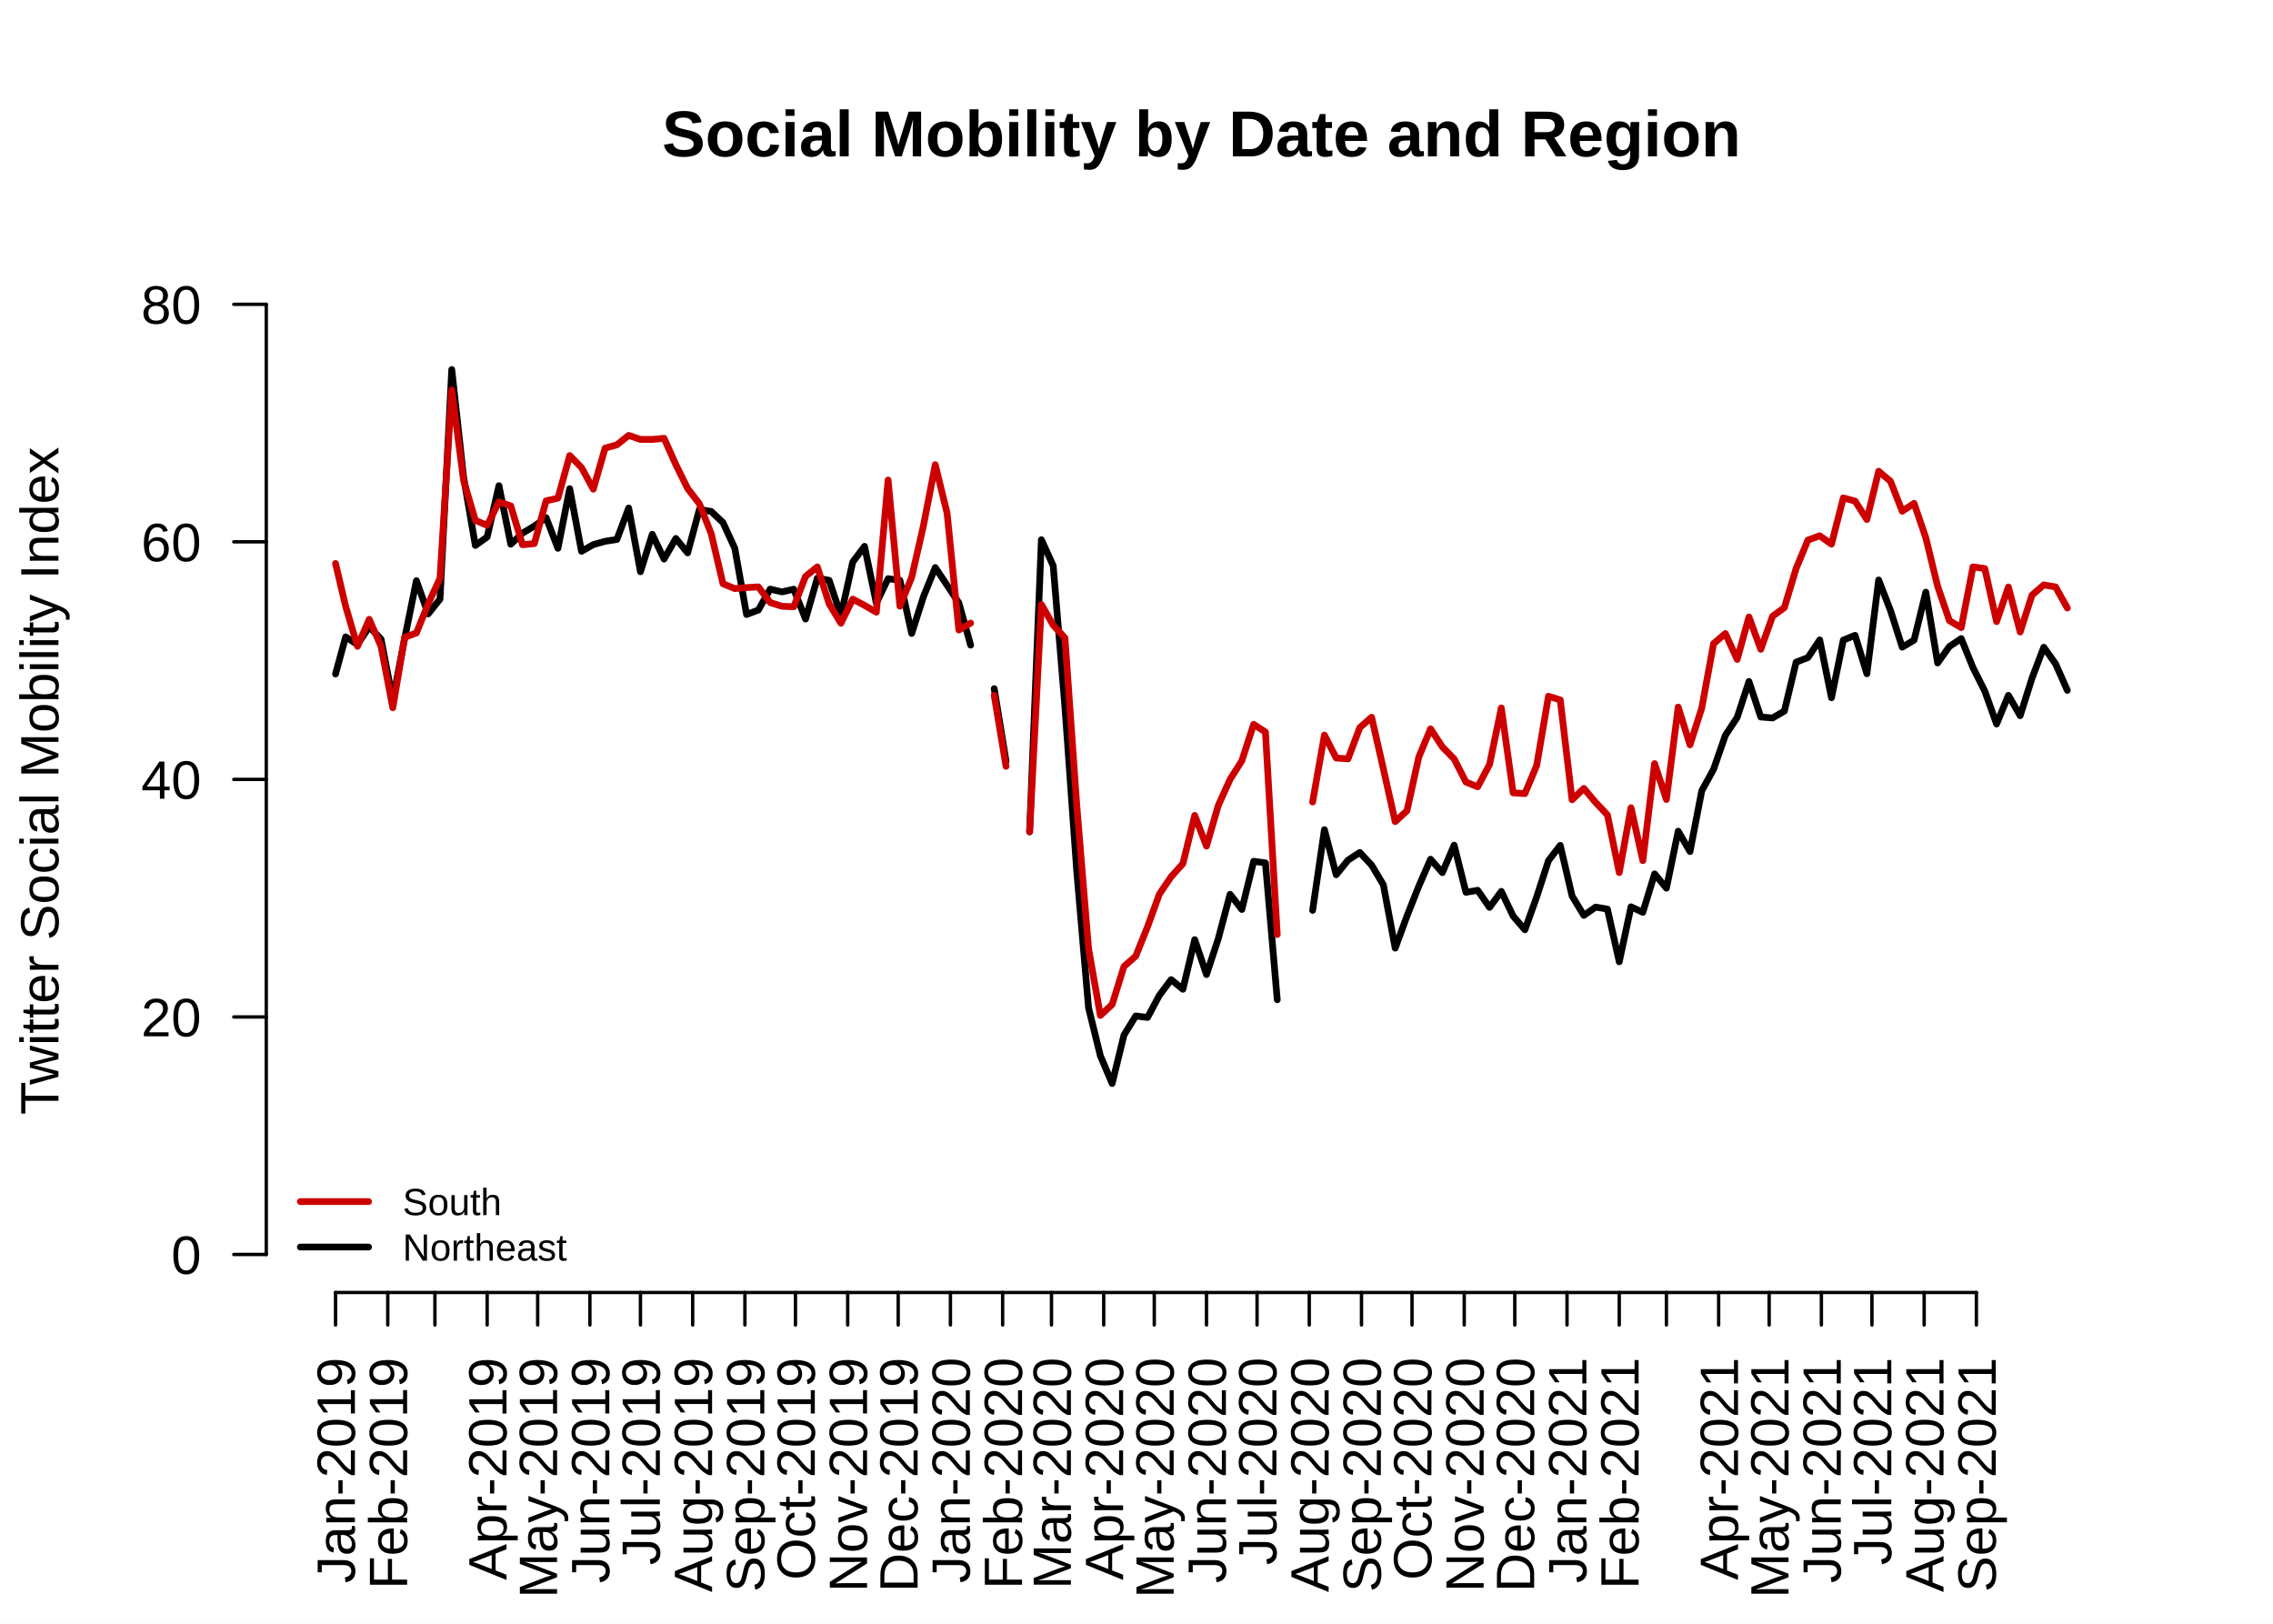
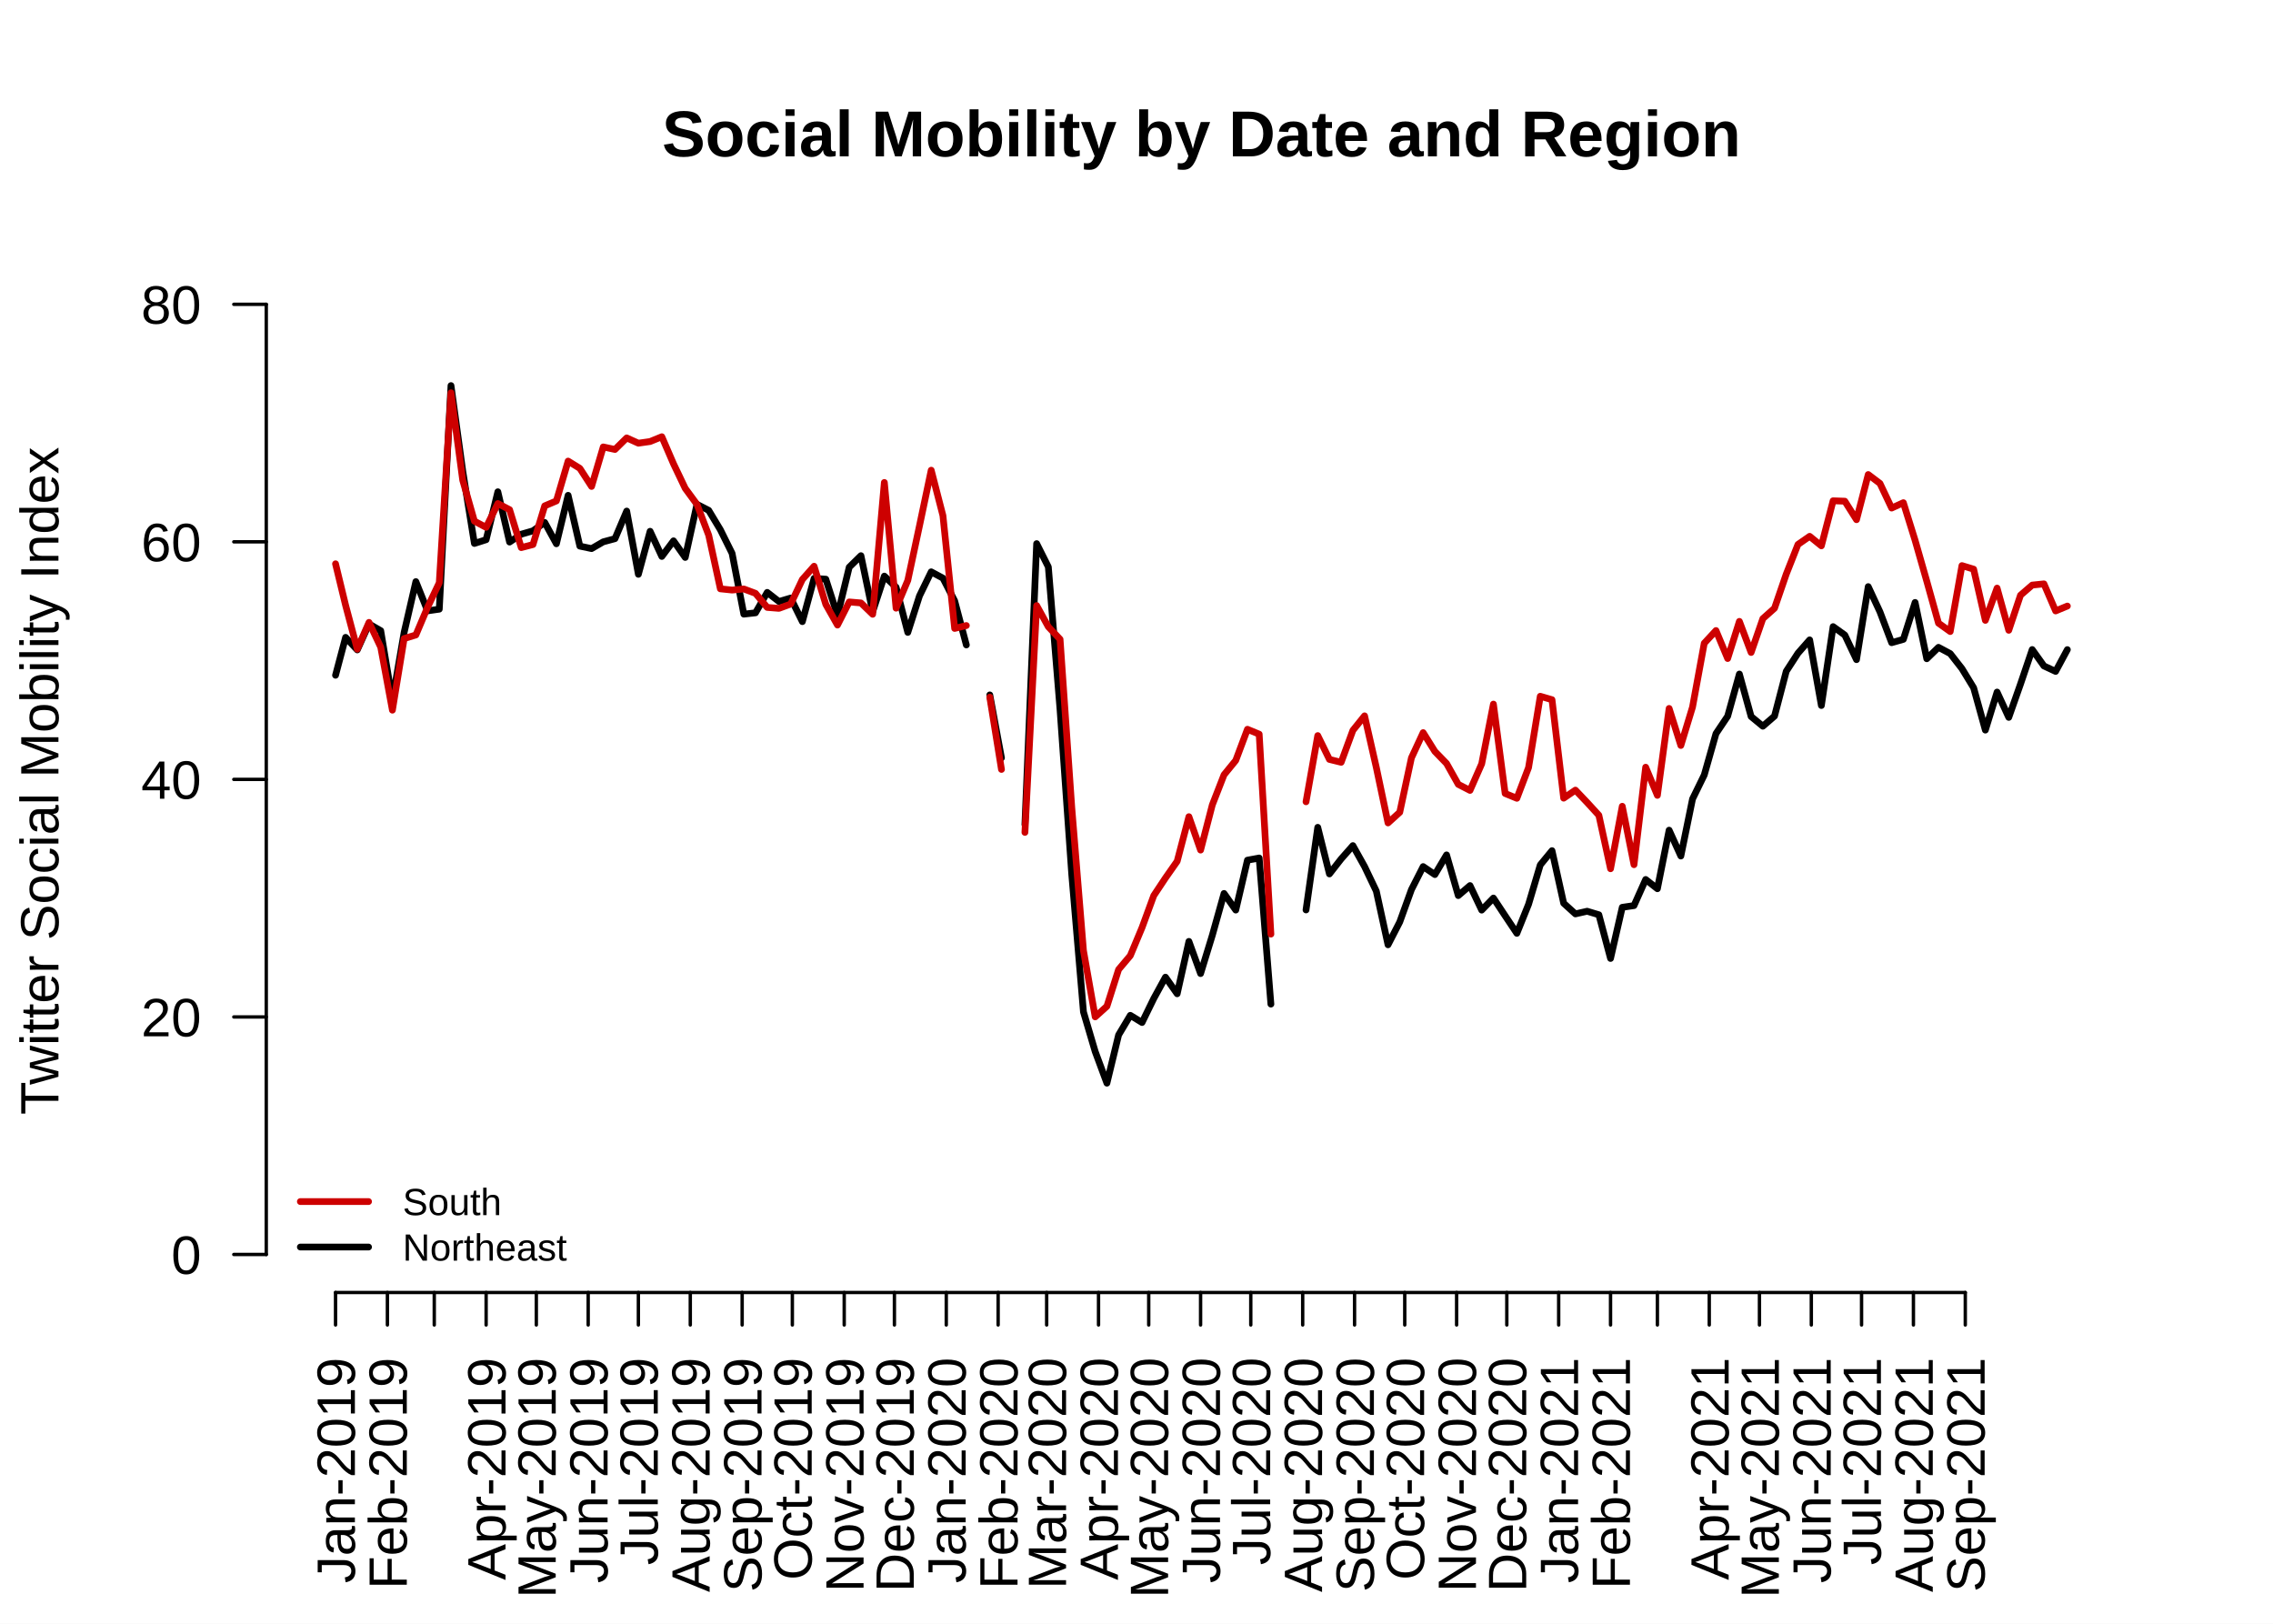
<svg xmlns="http://www.w3.org/2000/svg" viewBox="0 0 504.00 360.00">
  <defs>
    <style type="text/css">
    line, polyline, polygon, path, rect, circle {
      fill: none;
      stroke: #000000;
      stroke-linecap: round;
      stroke-linejoin: round;
      stroke-miterlimit: 10.00;
    }
  </style>
  </defs>
  <rect width="100%" height="100%" style="stroke: none; fill: #FFFFFF;" />
  <defs>
    <clipPath id="cpNTkuMDR8NDczLjc2fDI4Ni41Nnw1OS4wNA==">
      <rect x="59.04" y="59.04" width="414.72" height="227.52" />
    </clipPath>
  </defs>
-   <polyline points="74.40,149.43 76.64,141.20 79.26,142.91 81.87,138.95 84.49,141.70 87.10,155.21 89.72,141.58 92.33,128.74 94.94,136.10 97.56,132.83 100.17,81.93 102.79,105.74 105.40,120.93 108.02,119.06 110.63,107.68 113.25,120.66 115.86,118.21 118.48,116.64 121.09,114.76 123.71,121.57 126.32,108.35 128.94,122.23 131.55,120.75 134.17,120.01 136.78,119.61 139.40,112.63 142.01,126.76 144.63,118.46 147.24,123.95 149.86,119.38 152.47,122.58 155.08,112.95 157.70,113.39 160.31,115.86 162.93,121.56 165.54,136.24 168.16,135.25 170.77,130.61 173.39,131.23 176.00,130.63 178.62,137.25 181.23,128.18 183.85,128.66 186.46,136.48 189.08,124.61 191.69,121.13 194.31,133.72 196.92,128.29 199.54,128.66 202.15,140.44 204.77,132.26 207.38,125.83 210.00,129.75 212.61,133.67 215.22,143.03 " style="stroke-width: 1.50;" clip-path="url(#cpNTkuMDR8NDczLjc2fDI4Ni41Nnw1OS4wNA==)" />
-   <polyline points="220.45,152.68 223.07,168.75 " style="stroke-width: 1.50;" clip-path="url(#cpNTkuMDR8NDczLjc2fDI4Ni41Nnw1OS4wNA==)" />
-   <polyline points="228.30,184.43 230.91,119.66 233.53,125.43 236.14,156.84 238.76,193.25 241.37,223.45 243.99,234.09 246.60,240.23 249.22,229.48 251.83,225.25 254.45,225.58 257.06,220.69 259.68,217.19 262.29,219.33 264.91,208.33 267.52,216.07 270.14,208.09 272.75,198.28 275.36,201.64 277.98,190.96 280.59,191.31 283.21,221.65 " style="stroke-width: 1.50;" clip-path="url(#cpNTkuMDR8NDczLjc2fDI4Ni41Nnw1OS4wNA==)" />
-   <polyline points="291.05,201.84 293.67,183.95 296.28,193.94 298.90,190.70 301.51,189.00 304.13,191.80 306.74,196.18 309.36,210.21 311.97,203.10 314.59,196.49 317.20,190.50 319.82,193.47 322.43,187.38 325.05,197.83 327.66,197.39 330.28,201.18 332.89,197.63 335.51,203.10 338.12,206.14 340.73,198.87 343.35,190.80 345.96,187.43 348.58,198.65 351.19,202.95 353.81,201.11 356.42,201.56 359.04,213.24 361.65,201.05 364.27,202.27 366.88,193.75 369.50,196.92 372.11,184.28 374.73,188.80 377.34,175.32 379.96,170.55 382.57,163.04 385.19,159.06 387.80,151.09 390.42,158.96 393.03,159.18 395.65,157.66 398.26,146.81 400.87,145.80 403.49,141.88 406.10,154.70 408.72,141.92 411.33,140.86 413.95,149.38 416.56,128.59 419.18,135.34 421.79,143.49 424.41,141.92 427.02,131.29 429.64,146.98 432.25,143.33 434.87,141.58 437.48,148.04 440.10,153.24 442.71,160.52 445.33,154.17 447.94,158.67 450.56,150.37 453.17,143.50 455.79,147.17 458.40,153.06 " style="stroke-width: 1.50;" clip-path="url(#cpNTkuMDR8NDczLjc2fDI4Ni41Nnw1OS4wNA==)" />
+   <polyline points="74.40,149.71 76.63,141.31 79.22,144.09 81.82,138.33 84.42,139.83 87.01,155.29 89.61,140.21 92.21,128.95 94.81,135.43 97.40,135.06 100.00,85.49 102.60,104.43 105.19,120.49 107.79,119.66 110.39,109.03 112.99,120.18 115.58,118.44 118.18,117.69 120.78,115.83 123.37,120.56 125.97,109.82 128.57,121.08 131.17,121.63 133.76,120.13 136.36,119.43 138.96,113.31 141.55,127.33 144.15,117.79 146.75,123.37 149.34,119.91 151.94,123.59 154.54,111.81 157.14,113.15 159.73,117.45 162.33,122.69 164.93,136.16 167.52,135.87 170.12,131.34 172.72,133.36 175.32,132.59 177.91,137.82 180.51,128.23 183.11,128.41 185.70,136.45 188.30,125.75 190.90,123.20 193.50,135.61 196.09,127.73 198.69,130.20 201.29,140.21 203.88,132.12 206.48,126.78 209.08,128.18 211.68,133.22 214.27,142.99 " style="stroke-width: 1.50;" clip-path="url(#cpNTkuMDR8NDczLjc2fDI4Ni41Nnw1OS4wNA==)" />
+   <polyline points="219.47,154.07 222.06,168.03 " style="stroke-width: 1.50;" clip-path="url(#cpNTkuMDR8NDczLjc2fDI4Ni41Nnw1OS4wNA==)" />
+   <polyline points="227.26,182.79 229.86,120.53 232.45,125.69 235.05,157.33 237.65,193.94 240.24,224.35 242.84,233.14 245.44,240.15 248.03,229.46 250.63,225.11 253.23,226.70 255.83,221.38 258.42,216.65 261.02,220.33 263.62,208.72 266.21,215.85 268.81,207.37 271.41,198.09 274.01,201.77 276.60,190.71 279.20,190.23 281.80,222.62 " style="stroke-width: 1.50;" clip-path="url(#cpNTkuMDR8NDczLjc2fDI4Ni41Nnw1OS4wNA==)" />
+   <polyline points="289.59,201.74 292.19,183.43 294.78,193.76 297.38,190.43 299.98,187.48 302.57,192.12 305.17,197.56 307.77,209.47 310.37,204.41 312.96,197.24 315.56,192.13 318.16,193.90 320.75,189.54 323.35,198.56 325.95,196.34 328.54,201.78 331.14,199.11 333.74,203.04 336.34,206.93 338.93,200.50 341.53,191.76 344.13,188.60 346.72,200.26 349.32,202.62 351.92,202.03 354.52,202.81 357.11,212.50 359.71,201.16 362.31,200.78 364.90,194.99 367.50,197.04 370.10,184.06 372.70,189.79 375.29,177.14 377.89,171.82 380.49,162.65 383.08,158.79 385.68,149.44 388.28,158.86 390.88,161.01 393.47,158.77 396.07,148.83 398.67,144.82 401.26,141.87 403.86,156.42 406.46,138.93 409.06,140.80 411.65,146.25 414.25,130.06 416.85,135.66 419.44,142.49 422.04,141.75 424.64,133.57 427.23,146.05 429.83,143.52 432.43,144.91 435.03,148.24 437.62,152.49 440.22,161.87 442.82,153.44 445.41,159.05 448.01,151.67 450.61,144.01 453.21,147.65 455.80,148.86 458.40,144.03 " style="stroke-width: 1.50;" clip-path="url(#cpNTkuMDR8NDczLjc2fDI4Ni41Nnw1OS4wNA==)" />
  <defs>
    <clipPath id="cpMC4wMHw1MDQuMDB8MzYwLjAwfDAuMDA=">
      <rect x="0.00" y="0.00" width="504.00" height="360.00" />
    </clipPath>
  </defs>
  <line x1="59.04" y1="278.13" x2="59.04" y2="67.47" style="stroke-width: 0.75;" clip-path="url(#cpMC4wMHw1MDQuMDB8MzYwLjAwfDAuMDA=)" />
  <line x1="59.04" y1="278.13" x2="51.84" y2="278.13" style="stroke-width: 0.75;" clip-path="url(#cpMC4wMHw1MDQuMDB8MzYwLjAwfDAuMDA=)" />
  <line x1="59.04" y1="225.47" x2="51.84" y2="225.47" style="stroke-width: 0.75;" clip-path="url(#cpMC4wMHw1MDQuMDB8MzYwLjAwfDAuMDA=)" />
  <line x1="59.04" y1="172.80" x2="51.84" y2="172.80" style="stroke-width: 0.75;" clip-path="url(#cpMC4wMHw1MDQuMDB8MzYwLjAwfDAuMDA=)" />
  <line x1="59.04" y1="120.13" x2="51.84" y2="120.13" style="stroke-width: 0.75;" clip-path="url(#cpMC4wMHw1MDQuMDB8MzYwLjAwfDAuMDA=)" />
  <line x1="59.04" y1="67.47" x2="51.84" y2="67.47" style="stroke-width: 0.75;" clip-path="url(#cpMC4wMHw1MDQuMDB8MzYwLjAwfDAuMDA=)" />
  <g clip-path="url(#cpMC4wMHw1MDQuMDB8MzYwLjAwfDAuMDA=)">
    <text x="37.97" y="282.43" style="font-size: 12.00px; font-family: Arial;" textLength="6.67px" lengthAdjust="spacingAndGlyphs">0</text>
  </g>
  <g clip-path="url(#cpMC4wMHw1MDQuMDB8MzYwLjAwfDAuMDA=)">
    <text x="31.29" y="229.76" style="font-size: 12.00px; font-family: Arial;" textLength="13.35px" lengthAdjust="spacingAndGlyphs">20</text>
  </g>
  <g clip-path="url(#cpMC4wMHw1MDQuMDB8MzYwLjAwfDAuMDA=)">
    <text x="31.29" y="177.09" style="font-size: 12.00px; font-family: Arial;" textLength="13.35px" lengthAdjust="spacingAndGlyphs">40</text>
  </g>
  <g clip-path="url(#cpMC4wMHw1MDQuMDB8MzYwLjAwfDAuMDA=)">
    <text x="31.29" y="124.43" style="font-size: 12.00px; font-family: Arial;" textLength="13.35px" lengthAdjust="spacingAndGlyphs">60</text>
  </g>
  <g clip-path="url(#cpMC4wMHw1MDQuMDB8MzYwLjAwfDAuMDA=)">
    <text x="31.29" y="71.76" style="font-size: 12.00px; font-family: Arial;" textLength="13.35px" lengthAdjust="spacingAndGlyphs">80</text>
  </g>
  <g clip-path="url(#cpMC4wMHw1MDQuMDB8MzYwLjAwfDAuMDA=)">
    <text x="146.78" y="34.67" style="font-size: 14.40px; font-weight: bold; font-family: Arial;" textLength="239.23px" lengthAdjust="spacingAndGlyphs">Social Mobility by Date and Region</text>
  </g>
  <g clip-path="url(#cpMC4wMHw1MDQuMDB8MzYwLjAwfDAuMDA=)">
    <text transform="translate(12.96,247.16) rotate(-90)" style="font-size: 12.00px; font-family: Arial;" textLength="148.72px" lengthAdjust="spacingAndGlyphs">Twitter Social Mobility Index</text>
  </g>
  <defs>
    <clipPath id="cpNTkuMDR8NDczLjc2fDI4Ni41Nnw1OS4wNA==">
      <rect x="59.04" y="59.04" width="414.72" height="227.52" />
    </clipPath>
  </defs>
-   <polyline points="74.40,124.93 76.64,134.43 79.26,143.30 81.87,137.31 84.49,143.30 87.10,156.92 89.72,141.31 92.33,140.34 94.94,133.89 97.56,128.23 100.17,86.46 102.79,106.51 105.40,115.37 108.02,116.46 110.63,111.28 113.25,112.16 115.86,120.78 118.48,120.52 121.09,111.04 123.71,110.44 126.32,101.00 128.94,103.66 131.55,108.45 134.17,99.35 136.78,98.63 139.40,96.53 142.01,97.43 144.63,97.43 147.24,97.18 149.86,103.01 152.47,108.30 155.08,111.69 157.70,118.32 160.31,129.42 162.93,130.50 165.54,130.27 168.16,130.12 170.77,133.59 173.39,134.42 176.00,134.53 178.62,127.78 181.23,125.69 183.85,133.87 186.46,138.18 189.08,132.83 191.69,134.21 194.31,135.73 196.92,106.42 199.54,134.40 202.15,127.99 204.77,116.50 207.38,103.03 210.00,113.77 212.61,139.68 215.22,138.15 " style="stroke-width: 1.50; stroke: #CD0000;" clip-path="url(#cpNTkuMDR8NDczLjc2fDI4Ni41Nnw1OS4wNA==)" />
-   <polyline points="220.45,154.15 223.07,169.91 " style="stroke-width: 1.50; stroke: #CD0000;" clip-path="url(#cpNTkuMDR8NDczLjc2fDI4Ni41Nnw1OS4wNA==)" />
-   <polyline points="228.30,184.40 230.91,134.03 233.53,138.59 236.14,141.44 238.76,178.60 241.37,210.35 243.99,225.13 246.60,222.70 249.22,214.28 251.83,211.98 254.45,205.47 257.06,198.25 259.68,194.38 262.29,191.47 264.91,180.79 267.52,187.59 270.14,178.56 272.75,172.79 275.36,168.67 277.98,160.59 280.59,162.30 283.21,207.20 " style="stroke-width: 1.50; stroke: #CD0000;" clip-path="url(#cpNTkuMDR8NDczLjc2fDI4Ni41Nnw1OS4wNA==)" />
-   <polyline points="291.05,177.81 293.67,162.97 296.28,168.06 298.90,168.25 301.51,161.32 304.13,159.02 306.74,170.47 309.36,182.16 311.97,179.75 314.59,167.87 317.20,161.59 319.82,165.60 322.43,168.26 325.05,173.39 327.66,174.44 330.28,169.50 332.89,156.95 335.51,175.78 338.12,175.95 340.73,169.73 343.35,154.36 345.96,155.18 348.58,177.32 351.19,174.80 353.81,177.91 356.42,180.68 359.04,193.46 361.65,179.08 364.27,190.81 366.88,169.30 369.50,177.26 372.11,156.77 374.73,165.14 377.34,156.96 379.96,142.70 382.57,140.46 385.19,146.20 387.80,136.79 390.42,143.96 393.03,136.64 395.65,134.72 398.26,126.04 400.87,119.75 403.49,118.79 406.10,120.65 408.72,110.39 411.33,111.09 413.95,115.18 416.56,104.48 419.18,106.70 421.79,113.35 424.41,111.59 427.02,119.25 429.64,129.99 432.25,137.61 434.87,139.15 437.48,125.68 440.10,126.06 442.71,137.82 445.33,130.14 447.94,140.12 450.56,131.95 453.17,129.68 455.79,130.13 458.40,134.81 " style="stroke-width: 1.50; stroke: #CD0000;" clip-path="url(#cpNTkuMDR8NDczLjc2fDI4Ni41Nnw1OS4wNA==)" />
+   <polyline points="74.40,125.00 76.63,134.20 79.22,143.93 81.82,137.99 84.42,143.48 87.01,157.45 89.61,141.57 92.21,140.78 94.81,134.64 97.40,129.21 100.00,87.08 102.60,106.46 105.19,115.54 107.79,116.92 110.39,111.64 112.99,113.00 115.58,121.41 118.18,120.73 120.78,112.16 123.37,111.06 125.97,102.23 128.57,103.84 131.17,107.85 133.76,99.09 136.36,99.65 138.96,97.09 141.55,98.26 144.15,97.89 146.75,96.83 149.34,102.83 151.94,108.28 154.54,111.82 157.14,118.66 159.73,130.55 162.33,130.82 164.93,130.58 167.52,131.55 170.12,134.67 172.72,134.88 175.32,133.93 177.91,128.47 180.51,125.54 183.11,134.00 185.70,138.58 188.30,133.46 190.90,133.68 193.50,136.19 196.09,106.97 198.69,134.84 201.29,128.68 203.88,116.58 206.48,104.25 209.08,114.32 211.68,139.33 214.27,138.69 " style="stroke-width: 1.50; stroke: #CD0000;" clip-path="url(#cpNTkuMDR8NDczLjc2fDI4Ni41Nnw1OS4wNA==)" />
+   <polyline points="219.47,154.56 222.06,170.59 " style="stroke-width: 1.50; stroke: #CD0000;" clip-path="url(#cpNTkuMDR8NDczLjc2fDI4Ni41Nnw1OS4wNA==)" />
+   <polyline points="227.26,184.55 229.86,134.26 232.45,138.96 235.05,141.73 237.65,179.11 240.24,210.76 242.84,225.45 245.44,223.10 248.03,214.95 250.63,211.87 253.23,205.65 255.83,198.56 258.42,194.66 261.02,190.95 263.62,181.07 266.21,188.47 268.81,178.45 271.41,171.78 274.01,168.59 276.60,161.69 279.20,162.77 281.80,207.10 " style="stroke-width: 1.50; stroke: #CD0000;" clip-path="url(#cpNTkuMDR8NDczLjc2fDI4Ni41Nnw1OS4wNA==)" />
+   <polyline points="289.59,177.76 292.19,163.09 294.78,168.37 297.38,169.01 299.98,161.93 302.57,158.71 305.17,170.13 307.77,182.45 310.37,180.09 312.96,168.03 315.56,162.43 318.16,166.60 320.75,169.27 323.35,173.90 325.95,175.24 328.54,169.35 331.14,156.11 333.74,175.92 336.34,176.99 338.93,170.19 341.53,154.37 344.13,155.13 346.72,176.96 349.32,175.18 351.92,177.91 354.52,180.75 357.11,192.61 359.71,178.76 362.31,191.71 364.90,170.10 367.50,176.34 370.10,157.07 372.70,165.28 375.29,156.76 377.89,142.61 380.49,139.80 383.08,146.00 385.68,137.77 388.28,144.66 390.88,137.16 393.47,134.85 396.07,127.29 398.67,120.71 401.26,118.91 403.86,121.02 406.46,111.03 409.06,111.12 411.65,115.22 414.25,105.21 416.85,107.18 419.44,112.64 422.04,111.45 424.64,119.79 427.23,128.85 429.83,138.16 432.43,140.02 435.03,125.40 437.62,126.19 440.22,137.54 442.82,130.39 445.41,139.74 448.01,131.97 450.61,129.72 453.21,129.45 455.80,135.45 458.40,134.37 " style="stroke-width: 1.50; stroke: #CD0000;" clip-path="url(#cpNTkuMDR8NDczLjc2fDI4Ni41Nnw1OS4wNA==)" />
  <defs>
    <clipPath id="cpMC4wMHw1MDQuMDB8MzYwLjAwfDAuMDA=">
      <rect x="0.00" y="0.00" width="504.00" height="360.00" />
    </clipPath>
  </defs>
-   <line x1="74.40" y1="286.56" x2="438.23" y2="286.56" style="stroke-width: 0.75;" clip-path="url(#cpMC4wMHw1MDQuMDB8MzYwLjAwfDAuMDA=)" />
+   <line x1="74.40" y1="286.56" x2="435.77" y2="286.56" style="stroke-width: 0.75;" clip-path="url(#cpMC4wMHw1MDQuMDB8MzYwLjAwfDAuMDA=)" />
  <line x1="74.40" y1="286.56" x2="74.40" y2="293.76" style="stroke-width: 0.75;" clip-path="url(#cpMC4wMHw1MDQuMDB8MzYwLjAwfDAuMDA=)" />
-   <line x1="85.98" y1="286.56" x2="85.98" y2="293.76" style="stroke-width: 0.75;" clip-path="url(#cpMC4wMHw1MDQuMDB8MzYwLjAwfDAuMDA=)" />
-   <line x1="96.44" y1="286.56" x2="96.44" y2="293.76" style="stroke-width: 0.75;" clip-path="url(#cpMC4wMHw1MDQuMDB8MzYwLjAwfDAuMDA=)" />
-   <line x1="108.02" y1="286.56" x2="108.02" y2="293.76" style="stroke-width: 0.75;" clip-path="url(#cpMC4wMHw1MDQuMDB8MzYwLjAwfDAuMDA=)" />
-   <line x1="119.22" y1="286.56" x2="119.22" y2="293.76" style="stroke-width: 0.75;" clip-path="url(#cpMC4wMHw1MDQuMDB8MzYwLjAwfDAuMDA=)" />
-   <line x1="130.80" y1="286.56" x2="130.80" y2="293.76" style="stroke-width: 0.75;" clip-path="url(#cpMC4wMHw1MDQuMDB8MzYwLjAwfDAuMDA=)" />
-   <line x1="142.01" y1="286.56" x2="142.01" y2="293.76" style="stroke-width: 0.75;" clip-path="url(#cpMC4wMHw1MDQuMDB8MzYwLjAwfDAuMDA=)" />
-   <line x1="153.59" y1="286.56" x2="153.59" y2="293.76" style="stroke-width: 0.75;" clip-path="url(#cpMC4wMHw1MDQuMDB8MzYwLjAwfDAuMDA=)" />
-   <line x1="165.17" y1="286.56" x2="165.17" y2="293.76" style="stroke-width: 0.75;" clip-path="url(#cpMC4wMHw1MDQuMDB8MzYwLjAwfDAuMDA=)" />
-   <line x1="176.38" y1="286.56" x2="176.38" y2="293.76" style="stroke-width: 0.75;" clip-path="url(#cpMC4wMHw1MDQuMDB8MzYwLjAwfDAuMDA=)" />
-   <line x1="187.96" y1="286.56" x2="187.96" y2="293.76" style="stroke-width: 0.75;" clip-path="url(#cpMC4wMHw1MDQuMDB8MzYwLjAwfDAuMDA=)" />
-   <line x1="199.16" y1="286.56" x2="199.16" y2="293.76" style="stroke-width: 0.75;" clip-path="url(#cpMC4wMHw1MDQuMDB8MzYwLjAwfDAuMDA=)" />
-   <line x1="210.74" y1="286.56" x2="210.74" y2="293.76" style="stroke-width: 0.75;" clip-path="url(#cpMC4wMHw1MDQuMDB8MzYwLjAwfDAuMDA=)" />
-   <line x1="222.32" y1="286.56" x2="222.32" y2="293.76" style="stroke-width: 0.75;" clip-path="url(#cpMC4wMHw1MDQuMDB8MzYwLjAwfDAuMDA=)" />
-   <line x1="233.15" y1="286.56" x2="233.15" y2="293.76" style="stroke-width: 0.75;" clip-path="url(#cpMC4wMHw1MDQuMDB8MzYwLjAwfDAuMDA=)" />
-   <line x1="244.73" y1="286.56" x2="244.73" y2="293.76" style="stroke-width: 0.75;" clip-path="url(#cpMC4wMHw1MDQuMDB8MzYwLjAwfDAuMDA=)" />
-   <line x1="255.94" y1="286.56" x2="255.94" y2="293.76" style="stroke-width: 0.75;" clip-path="url(#cpMC4wMHw1MDQuMDB8MzYwLjAwfDAuMDA=)" />
-   <line x1="267.52" y1="286.56" x2="267.52" y2="293.76" style="stroke-width: 0.75;" clip-path="url(#cpMC4wMHw1MDQuMDB8MzYwLjAwfDAuMDA=)" />
-   <line x1="278.73" y1="286.56" x2="278.73" y2="293.76" style="stroke-width: 0.75;" clip-path="url(#cpMC4wMHw1MDQuMDB8MzYwLjAwfDAuMDA=)" />
-   <line x1="290.31" y1="286.56" x2="290.31" y2="293.76" style="stroke-width: 0.75;" clip-path="url(#cpMC4wMHw1MDQuMDB8MzYwLjAwfDAuMDA=)" />
-   <line x1="301.89" y1="286.56" x2="301.89" y2="293.76" style="stroke-width: 0.75;" clip-path="url(#cpMC4wMHw1MDQuMDB8MzYwLjAwfDAuMDA=)" />
-   <line x1="313.09" y1="286.56" x2="313.09" y2="293.76" style="stroke-width: 0.75;" clip-path="url(#cpMC4wMHw1MDQuMDB8MzYwLjAwfDAuMDA=)" />
-   <line x1="324.67" y1="286.56" x2="324.67" y2="293.76" style="stroke-width: 0.75;" clip-path="url(#cpMC4wMHw1MDQuMDB8MzYwLjAwfDAuMDA=)" />
-   <line x1="335.88" y1="286.56" x2="335.88" y2="293.76" style="stroke-width: 0.75;" clip-path="url(#cpMC4wMHw1MDQuMDB8MzYwLjAwfDAuMDA=)" />
-   <line x1="347.46" y1="286.56" x2="347.46" y2="293.76" style="stroke-width: 0.75;" clip-path="url(#cpMC4wMHw1MDQuMDB8MzYwLjAwfDAuMDA=)" />
-   <line x1="359.04" y1="286.56" x2="359.04" y2="293.76" style="stroke-width: 0.75;" clip-path="url(#cpMC4wMHw1MDQuMDB8MzYwLjAwfDAuMDA=)" />
-   <line x1="369.50" y1="286.56" x2="369.50" y2="293.76" style="stroke-width: 0.75;" clip-path="url(#cpMC4wMHw1MDQuMDB8MzYwLjAwfDAuMDA=)" />
-   <line x1="381.08" y1="286.56" x2="381.08" y2="293.76" style="stroke-width: 0.75;" clip-path="url(#cpMC4wMHw1MDQuMDB8MzYwLjAwfDAuMDA=)" />
-   <line x1="392.28" y1="286.56" x2="392.28" y2="293.76" style="stroke-width: 0.75;" clip-path="url(#cpMC4wMHw1MDQuMDB8MzYwLjAwfDAuMDA=)" />
-   <line x1="403.86" y1="286.56" x2="403.86" y2="293.76" style="stroke-width: 0.75;" clip-path="url(#cpMC4wMHw1MDQuMDB8MzYwLjAwfDAuMDA=)" />
-   <line x1="415.07" y1="286.56" x2="415.07" y2="293.76" style="stroke-width: 0.75;" clip-path="url(#cpMC4wMHw1MDQuMDB8MzYwLjAwfDAuMDA=)" />
-   <line x1="426.65" y1="286.56" x2="426.65" y2="293.76" style="stroke-width: 0.75;" clip-path="url(#cpMC4wMHw1MDQuMDB8MzYwLjAwfDAuMDA=)" />
-   <line x1="438.23" y1="286.56" x2="438.23" y2="293.76" style="stroke-width: 0.75;" clip-path="url(#cpMC4wMHw1MDQuMDB8MzYwLjAwfDAuMDA=)" />
+   <line x1="85.90" y1="286.56" x2="85.90" y2="293.76" style="stroke-width: 0.75;" clip-path="url(#cpMC4wMHw1MDQuMDB8MzYwLjAwfDAuMDA=)" />
+   <line x1="96.29" y1="286.56" x2="96.29" y2="293.76" style="stroke-width: 0.75;" clip-path="url(#cpMC4wMHw1MDQuMDB8MzYwLjAwfDAuMDA=)" />
+   <line x1="107.79" y1="286.56" x2="107.79" y2="293.76" style="stroke-width: 0.75;" clip-path="url(#cpMC4wMHw1MDQuMDB8MzYwLjAwfDAuMDA=)" />
+   <line x1="118.92" y1="286.56" x2="118.92" y2="293.76" style="stroke-width: 0.75;" clip-path="url(#cpMC4wMHw1MDQuMDB8MzYwLjAwfDAuMDA=)" />
+   <line x1="130.42" y1="286.56" x2="130.42" y2="293.76" style="stroke-width: 0.75;" clip-path="url(#cpMC4wMHw1MDQuMDB8MzYwLjAwfDAuMDA=)" />
+   <line x1="141.55" y1="286.56" x2="141.55" y2="293.76" style="stroke-width: 0.75;" clip-path="url(#cpMC4wMHw1MDQuMDB8MzYwLjAwfDAuMDA=)" />
+   <line x1="153.06" y1="286.56" x2="153.06" y2="293.76" style="stroke-width: 0.75;" clip-path="url(#cpMC4wMHw1MDQuMDB8MzYwLjAwfDAuMDA=)" />
+   <line x1="164.56" y1="286.56" x2="164.56" y2="293.76" style="stroke-width: 0.75;" clip-path="url(#cpMC4wMHw1MDQuMDB8MzYwLjAwfDAuMDA=)" />
+   <line x1="175.69" y1="286.56" x2="175.69" y2="293.76" style="stroke-width: 0.75;" clip-path="url(#cpMC4wMHw1MDQuMDB8MzYwLjAwfDAuMDA=)" />
+   <line x1="187.19" y1="286.56" x2="187.19" y2="293.76" style="stroke-width: 0.75;" clip-path="url(#cpMC4wMHw1MDQuMDB8MzYwLjAwfDAuMDA=)" />
+   <line x1="198.32" y1="286.56" x2="198.32" y2="293.76" style="stroke-width: 0.75;" clip-path="url(#cpMC4wMHw1MDQuMDB8MzYwLjAwfDAuMDA=)" />
+   <line x1="209.82" y1="286.56" x2="209.82" y2="293.76" style="stroke-width: 0.75;" clip-path="url(#cpMC4wMHw1MDQuMDB8MzYwLjAwfDAuMDA=)" />
+   <line x1="221.32" y1="286.56" x2="221.32" y2="293.76" style="stroke-width: 0.75;" clip-path="url(#cpMC4wMHw1MDQuMDB8MzYwLjAwfDAuMDA=)" />
+   <line x1="232.08" y1="286.56" x2="232.08" y2="293.76" style="stroke-width: 0.75;" clip-path="url(#cpMC4wMHw1MDQuMDB8MzYwLjAwfDAuMDA=)" />
+   <line x1="243.58" y1="286.56" x2="243.58" y2="293.76" style="stroke-width: 0.75;" clip-path="url(#cpMC4wMHw1MDQuMDB8MzYwLjAwfDAuMDA=)" />
+   <line x1="254.71" y1="286.56" x2="254.71" y2="293.76" style="stroke-width: 0.75;" clip-path="url(#cpMC4wMHw1MDQuMDB8MzYwLjAwfDAuMDA=)" />
+   <line x1="266.21" y1="286.56" x2="266.21" y2="293.76" style="stroke-width: 0.75;" clip-path="url(#cpMC4wMHw1MDQuMDB8MzYwLjAwfDAuMDA=)" />
+   <line x1="277.34" y1="286.56" x2="277.34" y2="293.76" style="stroke-width: 0.75;" clip-path="url(#cpMC4wMHw1MDQuMDB8MzYwLjAwfDAuMDA=)" />
+   <line x1="288.85" y1="286.56" x2="288.85" y2="293.76" style="stroke-width: 0.75;" clip-path="url(#cpMC4wMHw1MDQuMDB8MzYwLjAwfDAuMDA=)" />
+   <line x1="300.35" y1="286.56" x2="300.35" y2="293.76" style="stroke-width: 0.75;" clip-path="url(#cpMC4wMHw1MDQuMDB8MzYwLjAwfDAuMDA=)" />
+   <line x1="311.48" y1="286.56" x2="311.48" y2="293.76" style="stroke-width: 0.75;" clip-path="url(#cpMC4wMHw1MDQuMDB8MzYwLjAwfDAuMDA=)" />
+   <line x1="322.98" y1="286.56" x2="322.98" y2="293.76" style="stroke-width: 0.75;" clip-path="url(#cpMC4wMHw1MDQuMDB8MzYwLjAwfDAuMDA=)" />
+   <line x1="334.11" y1="286.56" x2="334.11" y2="293.76" style="stroke-width: 0.75;" clip-path="url(#cpMC4wMHw1MDQuMDB8MzYwLjAwfDAuMDA=)" />
+   <line x1="345.61" y1="286.56" x2="345.61" y2="293.76" style="stroke-width: 0.75;" clip-path="url(#cpMC4wMHw1MDQuMDB8MzYwLjAwfDAuMDA=)" />
+   <line x1="357.11" y1="286.56" x2="357.11" y2="293.76" style="stroke-width: 0.75;" clip-path="url(#cpMC4wMHw1MDQuMDB8MzYwLjAwfDAuMDA=)" />
+   <line x1="367.50" y1="286.56" x2="367.50" y2="293.76" style="stroke-width: 0.75;" clip-path="url(#cpMC4wMHw1MDQuMDB8MzYwLjAwfDAuMDA=)" />
+   <line x1="379.00" y1="286.56" x2="379.00" y2="293.76" style="stroke-width: 0.75;" clip-path="url(#cpMC4wMHw1MDQuMDB8MzYwLjAwfDAuMDA=)" />
+   <line x1="390.13" y1="286.56" x2="390.13" y2="293.76" style="stroke-width: 0.75;" clip-path="url(#cpMC4wMHw1MDQuMDB8MzYwLjAwfDAuMDA=)" />
+   <line x1="401.63" y1="286.56" x2="401.63" y2="293.76" style="stroke-width: 0.75;" clip-path="url(#cpMC4wMHw1MDQuMDB8MzYwLjAwfDAuMDA=)" />
+   <line x1="412.77" y1="286.56" x2="412.77" y2="293.76" style="stroke-width: 0.75;" clip-path="url(#cpMC4wMHw1MDQuMDB8MzYwLjAwfDAuMDA=)" />
+   <line x1="424.27" y1="286.56" x2="424.27" y2="293.76" style="stroke-width: 0.75;" clip-path="url(#cpMC4wMHw1MDQuMDB8MzYwLjAwfDAuMDA=)" />
+   <line x1="435.77" y1="286.56" x2="435.77" y2="293.76" style="stroke-width: 0.75;" clip-path="url(#cpMC4wMHw1MDQuMDB8MzYwLjAwfDAuMDA=)" />
  <g clip-path="url(#cpMC4wMHw1MDQuMDB8MzYwLjAwfDAuMDA=)">
    <text transform="translate(78.69,351.00) rotate(-90)" style="font-size: 12.00px; font-family: Arial;" textLength="50.04px" lengthAdjust="spacingAndGlyphs">Jan-2019</text>
  </g>
  <g clip-path="url(#cpMC4wMHw1MDQuMDB8MzYwLjAwfDAuMDA=)">
-     <text transform="translate(90.27,352.33) rotate(-90)" style="font-size: 12.00px; font-family: Arial;" textLength="51.37px" lengthAdjust="spacingAndGlyphs">Feb-2019</text>
-   </g>
-   <g clip-path="url(#cpMC4wMHw1MDQuMDB8MzYwLjAwfDAuMDA=)">
-     <text transform="translate(112.31,350.33) rotate(-90)" style="font-size: 12.00px; font-family: Arial;" textLength="49.37px" lengthAdjust="spacingAndGlyphs">Apr-2019</text>
-   </g>
-   <g clip-path="url(#cpMC4wMHw1MDQuMDB8MzYwLjAwfDAuMDA=)">
-     <text transform="translate(123.52,354.32) rotate(-90)" style="font-size: 12.00px; font-family: Arial;" textLength="53.36px" lengthAdjust="spacingAndGlyphs">May-2019</text>
-   </g>
-   <g clip-path="url(#cpMC4wMHw1MDQuMDB8MzYwLjAwfDAuMDA=)">
-     <text transform="translate(135.10,351.00) rotate(-90)" style="font-size: 12.00px; font-family: Arial;" textLength="50.04px" lengthAdjust="spacingAndGlyphs">Jun-2019</text>
-   </g>
-   <g clip-path="url(#cpMC4wMHw1MDQuMDB8MzYwLjAwfDAuMDA=)">
-     <text transform="translate(146.31,346.99) rotate(-90)" style="font-size: 12.00px; font-family: Arial;" textLength="46.03px" lengthAdjust="spacingAndGlyphs">Jul-2019</text>
-   </g>
-   <g clip-path="url(#cpMC4wMHw1MDQuMDB8MzYwLjAwfDAuMDA=)">
-     <text transform="translate(157.89,353.00) rotate(-90)" style="font-size: 12.00px; font-family: Arial;" textLength="52.04px" lengthAdjust="spacingAndGlyphs">Aug-2019</text>
-   </g>
-   <g clip-path="url(#cpMC4wMHw1MDQuMDB8MzYwLjAwfDAuMDA=)">
-     <text transform="translate(169.47,353.00) rotate(-90)" style="font-size: 12.00px; font-family: Arial;" textLength="52.04px" lengthAdjust="spacingAndGlyphs">Sep-2019</text>
-   </g>
-   <g clip-path="url(#cpMC4wMHw1MDQuMDB8MzYwLjAwfDAuMDA=)">
-     <text transform="translate(180.67,350.32) rotate(-90)" style="font-size: 12.00px; font-family: Arial;" textLength="49.36px" lengthAdjust="spacingAndGlyphs">Oct-2019</text>
-   </g>
-   <g clip-path="url(#cpMC4wMHw1MDQuMDB8MzYwLjAwfDAuMDA=)">
-     <text transform="translate(192.25,352.99) rotate(-90)" style="font-size: 12.00px; font-family: Arial;" textLength="52.03px" lengthAdjust="spacingAndGlyphs">Nov-2019</text>
-   </g>
-   <g clip-path="url(#cpMC4wMHw1MDQuMDB8MzYwLjAwfDAuMDA=)">
-     <text transform="translate(203.46,352.99) rotate(-90)" style="font-size: 12.00px; font-family: Arial;" textLength="52.03px" lengthAdjust="spacingAndGlyphs">Dec-2019</text>
-   </g>
-   <g clip-path="url(#cpMC4wMHw1MDQuMDB8MzYwLjAwfDAuMDA=)">
-     <text transform="translate(215.04,351.00) rotate(-90)" style="font-size: 12.00px; font-family: Arial;" textLength="50.04px" lengthAdjust="spacingAndGlyphs">Jan-2020</text>
-   </g>
-   <g clip-path="url(#cpMC4wMHw1MDQuMDB8MzYwLjAwfDAuMDA=)">
-     <text transform="translate(226.62,352.33) rotate(-90)" style="font-size: 12.00px; font-family: Arial;" textLength="51.37px" lengthAdjust="spacingAndGlyphs">Feb-2020</text>
-   </g>
-   <g clip-path="url(#cpMC4wMHw1MDQuMDB8MzYwLjAwfDAuMDA=)">
-     <text transform="translate(237.45,352.32) rotate(-90)" style="font-size: 12.00px; font-family: Arial;" textLength="51.36px" lengthAdjust="spacingAndGlyphs">Mar-2020</text>
-   </g>
-   <g clip-path="url(#cpMC4wMHw1MDQuMDB8MzYwLjAwfDAuMDA=)">
-     <text transform="translate(249.03,350.33) rotate(-90)" style="font-size: 12.00px; font-family: Arial;" textLength="49.37px" lengthAdjust="spacingAndGlyphs">Apr-2020</text>
-   </g>
-   <g clip-path="url(#cpMC4wMHw1MDQuMDB8MzYwLjAwfDAuMDA=)">
-     <text transform="translate(260.24,354.32) rotate(-90)" style="font-size: 12.00px; font-family: Arial;" textLength="53.36px" lengthAdjust="spacingAndGlyphs">May-2020</text>
-   </g>
-   <g clip-path="url(#cpMC4wMHw1MDQuMDB8MzYwLjAwfDAuMDA=)">
-     <text transform="translate(271.82,351.00) rotate(-90)" style="font-size: 12.00px; font-family: Arial;" textLength="50.04px" lengthAdjust="spacingAndGlyphs">Jun-2020</text>
-   </g>
-   <g clip-path="url(#cpMC4wMHw1MDQuMDB8MzYwLjAwfDAuMDA=)">
-     <text transform="translate(283.02,346.99) rotate(-90)" style="font-size: 12.00px; font-family: Arial;" textLength="46.03px" lengthAdjust="spacingAndGlyphs">Jul-2020</text>
-   </g>
-   <g clip-path="url(#cpMC4wMHw1MDQuMDB8MzYwLjAwfDAuMDA=)">
-     <text transform="translate(294.60,353.00) rotate(-90)" style="font-size: 12.00px; font-family: Arial;" textLength="52.04px" lengthAdjust="spacingAndGlyphs">Aug-2020</text>
-   </g>
-   <g clip-path="url(#cpMC4wMHw1MDQuMDB8MzYwLjAwfDAuMDA=)">
-     <text transform="translate(306.18,353.00) rotate(-90)" style="font-size: 12.00px; font-family: Arial;" textLength="52.04px" lengthAdjust="spacingAndGlyphs">Sep-2020</text>
-   </g>
-   <g clip-path="url(#cpMC4wMHw1MDQuMDB8MzYwLjAwfDAuMDA=)">
-     <text transform="translate(317.39,350.32) rotate(-90)" style="font-size: 12.00px; font-family: Arial;" textLength="49.36px" lengthAdjust="spacingAndGlyphs">Oct-2020</text>
-   </g>
-   <g clip-path="url(#cpMC4wMHw1MDQuMDB8MzYwLjAwfDAuMDA=)">
-     <text transform="translate(328.97,352.99) rotate(-90)" style="font-size: 12.00px; font-family: Arial;" textLength="52.03px" lengthAdjust="spacingAndGlyphs">Nov-2020</text>
-   </g>
-   <g clip-path="url(#cpMC4wMHw1MDQuMDB8MzYwLjAwfDAuMDA=)">
-     <text transform="translate(340.17,352.99) rotate(-90)" style="font-size: 12.00px; font-family: Arial;" textLength="52.03px" lengthAdjust="spacingAndGlyphs">Dec-2020</text>
-   </g>
-   <g clip-path="url(#cpMC4wMHw1MDQuMDB8MzYwLjAwfDAuMDA=)">
-     <text transform="translate(351.75,351.00) rotate(-90)" style="font-size: 12.00px; font-family: Arial;" textLength="50.04px" lengthAdjust="spacingAndGlyphs">Jan-2021</text>
-   </g>
-   <g clip-path="url(#cpMC4wMHw1MDQuMDB8MzYwLjAwfDAuMDA=)">
-     <text transform="translate(363.33,352.33) rotate(-90)" style="font-size: 12.00px; font-family: Arial;" textLength="51.37px" lengthAdjust="spacingAndGlyphs">Feb-2021</text>
-   </g>
-   <g clip-path="url(#cpMC4wMHw1MDQuMDB8MzYwLjAwfDAuMDA=)">
-     <text transform="translate(385.37,350.33) rotate(-90)" style="font-size: 12.00px; font-family: Arial;" textLength="49.37px" lengthAdjust="spacingAndGlyphs">Apr-2021</text>
-   </g>
-   <g clip-path="url(#cpMC4wMHw1MDQuMDB8MzYwLjAwfDAuMDA=)">
-     <text transform="translate(396.58,354.32) rotate(-90)" style="font-size: 12.00px; font-family: Arial;" textLength="53.36px" lengthAdjust="spacingAndGlyphs">May-2021</text>
-   </g>
-   <g clip-path="url(#cpMC4wMHw1MDQuMDB8MzYwLjAwfDAuMDA=)">
-     <text transform="translate(408.16,351.00) rotate(-90)" style="font-size: 12.00px; font-family: Arial;" textLength="50.04px" lengthAdjust="spacingAndGlyphs">Jun-2021</text>
-   </g>
-   <g clip-path="url(#cpMC4wMHw1MDQuMDB8MzYwLjAwfDAuMDA=)">
-     <text transform="translate(419.36,346.99) rotate(-90)" style="font-size: 12.00px; font-family: Arial;" textLength="46.03px" lengthAdjust="spacingAndGlyphs">Jul-2021</text>
-   </g>
-   <g clip-path="url(#cpMC4wMHw1MDQuMDB8MzYwLjAwfDAuMDA=)">
-     <text transform="translate(430.94,353.00) rotate(-90)" style="font-size: 12.00px; font-family: Arial;" textLength="52.04px" lengthAdjust="spacingAndGlyphs">Aug-2021</text>
-   </g>
-   <g clip-path="url(#cpMC4wMHw1MDQuMDB8MzYwLjAwfDAuMDA=)">
-     <text transform="translate(442.52,353.00) rotate(-90)" style="font-size: 12.00px; font-family: Arial;" textLength="52.04px" lengthAdjust="spacingAndGlyphs">Sep-2021</text>
+     <text transform="translate(90.20,352.33) rotate(-90)" style="font-size: 12.00px; font-family: Arial;" textLength="51.37px" lengthAdjust="spacingAndGlyphs">Feb-2019</text>
+   </g>
+   <g clip-path="url(#cpMC4wMHw1MDQuMDB8MzYwLjAwfDAuMDA=)">
+     <text transform="translate(112.09,350.33) rotate(-90)" style="font-size: 12.00px; font-family: Arial;" textLength="49.37px" lengthAdjust="spacingAndGlyphs">Apr-2019</text>
+   </g>
+   <g clip-path="url(#cpMC4wMHw1MDQuMDB8MzYwLjAwfDAuMDA=)">
+     <text transform="translate(123.22,354.32) rotate(-90)" style="font-size: 12.00px; font-family: Arial;" textLength="53.36px" lengthAdjust="spacingAndGlyphs">May-2019</text>
+   </g>
+   <g clip-path="url(#cpMC4wMHw1MDQuMDB8MzYwLjAwfDAuMDA=)">
+     <text transform="translate(134.72,351.00) rotate(-90)" style="font-size: 12.00px; font-family: Arial;" textLength="50.04px" lengthAdjust="spacingAndGlyphs">Jun-2019</text>
+   </g>
+   <g clip-path="url(#cpMC4wMHw1MDQuMDB8MzYwLjAwfDAuMDA=)">
+     <text transform="translate(145.85,346.99) rotate(-90)" style="font-size: 12.00px; font-family: Arial;" textLength="46.03px" lengthAdjust="spacingAndGlyphs">Jul-2019</text>
+   </g>
+   <g clip-path="url(#cpMC4wMHw1MDQuMDB8MzYwLjAwfDAuMDA=)">
+     <text transform="translate(157.35,353.00) rotate(-90)" style="font-size: 12.00px; font-family: Arial;" textLength="52.04px" lengthAdjust="spacingAndGlyphs">Aug-2019</text>
+   </g>
+   <g clip-path="url(#cpMC4wMHw1MDQuMDB8MzYwLjAwfDAuMDA=)">
+     <text transform="translate(168.85,353.00) rotate(-90)" style="font-size: 12.00px; font-family: Arial;" textLength="52.04px" lengthAdjust="spacingAndGlyphs">Sep-2019</text>
+   </g>
+   <g clip-path="url(#cpMC4wMHw1MDQuMDB8MzYwLjAwfDAuMDA=)">
+     <text transform="translate(179.98,350.32) rotate(-90)" style="font-size: 12.00px; font-family: Arial;" textLength="49.36px" lengthAdjust="spacingAndGlyphs">Oct-2019</text>
+   </g>
+   <g clip-path="url(#cpMC4wMHw1MDQuMDB8MzYwLjAwfDAuMDA=)">
+     <text transform="translate(191.48,352.99) rotate(-90)" style="font-size: 12.00px; font-family: Arial;" textLength="52.03px" lengthAdjust="spacingAndGlyphs">Nov-2019</text>
+   </g>
+   <g clip-path="url(#cpMC4wMHw1MDQuMDB8MzYwLjAwfDAuMDA=)">
+     <text transform="translate(202.61,352.99) rotate(-90)" style="font-size: 12.00px; font-family: Arial;" textLength="52.03px" lengthAdjust="spacingAndGlyphs">Dec-2019</text>
+   </g>
+   <g clip-path="url(#cpMC4wMHw1MDQuMDB8MzYwLjAwfDAuMDA=)">
+     <text transform="translate(214.12,351.00) rotate(-90)" style="font-size: 12.00px; font-family: Arial;" textLength="50.04px" lengthAdjust="spacingAndGlyphs">Jan-2020</text>
+   </g>
+   <g clip-path="url(#cpMC4wMHw1MDQuMDB8MzYwLjAwfDAuMDA=)">
+     <text transform="translate(225.62,352.33) rotate(-90)" style="font-size: 12.00px; font-family: Arial;" textLength="51.37px" lengthAdjust="spacingAndGlyphs">Feb-2020</text>
+   </g>
+   <g clip-path="url(#cpMC4wMHw1MDQuMDB8MzYwLjAwfDAuMDA=)">
+     <text transform="translate(236.38,352.32) rotate(-90)" style="font-size: 12.00px; font-family: Arial;" textLength="51.36px" lengthAdjust="spacingAndGlyphs">Mar-2020</text>
+   </g>
+   <g clip-path="url(#cpMC4wMHw1MDQuMDB8MzYwLjAwfDAuMDA=)">
+     <text transform="translate(247.88,350.33) rotate(-90)" style="font-size: 12.00px; font-family: Arial;" textLength="49.37px" lengthAdjust="spacingAndGlyphs">Apr-2020</text>
+   </g>
+   <g clip-path="url(#cpMC4wMHw1MDQuMDB8MzYwLjAwfDAuMDA=)">
+     <text transform="translate(259.01,354.32) rotate(-90)" style="font-size: 12.00px; font-family: Arial;" textLength="53.36px" lengthAdjust="spacingAndGlyphs">May-2020</text>
+   </g>
+   <g clip-path="url(#cpMC4wMHw1MDQuMDB8MzYwLjAwfDAuMDA=)">
+     <text transform="translate(270.51,351.00) rotate(-90)" style="font-size: 12.00px; font-family: Arial;" textLength="50.04px" lengthAdjust="spacingAndGlyphs">Jun-2020</text>
+   </g>
+   <g clip-path="url(#cpMC4wMHw1MDQuMDB8MzYwLjAwfDAuMDA=)">
+     <text transform="translate(281.64,346.99) rotate(-90)" style="font-size: 12.00px; font-family: Arial;" textLength="46.03px" lengthAdjust="spacingAndGlyphs">Jul-2020</text>
+   </g>
+   <g clip-path="url(#cpMC4wMHw1MDQuMDB8MzYwLjAwfDAuMDA=)">
+     <text transform="translate(293.14,353.00) rotate(-90)" style="font-size: 12.00px; font-family: Arial;" textLength="52.04px" lengthAdjust="spacingAndGlyphs">Aug-2020</text>
+   </g>
+   <g clip-path="url(#cpMC4wMHw1MDQuMDB8MzYwLjAwfDAuMDA=)">
+     <text transform="translate(304.64,353.00) rotate(-90)" style="font-size: 12.00px; font-family: Arial;" textLength="52.04px" lengthAdjust="spacingAndGlyphs">Sep-2020</text>
+   </g>
+   <g clip-path="url(#cpMC4wMHw1MDQuMDB8MzYwLjAwfDAuMDA=)">
+     <text transform="translate(315.77,350.32) rotate(-90)" style="font-size: 12.00px; font-family: Arial;" textLength="49.36px" lengthAdjust="spacingAndGlyphs">Oct-2020</text>
+   </g>
+   <g clip-path="url(#cpMC4wMHw1MDQuMDB8MzYwLjAwfDAuMDA=)">
+     <text transform="translate(327.27,352.99) rotate(-90)" style="font-size: 12.00px; font-family: Arial;" textLength="52.03px" lengthAdjust="spacingAndGlyphs">Nov-2020</text>
+   </g>
+   <g clip-path="url(#cpMC4wMHw1MDQuMDB8MzYwLjAwfDAuMDA=)">
+     <text transform="translate(338.41,352.99) rotate(-90)" style="font-size: 12.00px; font-family: Arial;" textLength="52.03px" lengthAdjust="spacingAndGlyphs">Dec-2020</text>
+   </g>
+   <g clip-path="url(#cpMC4wMHw1MDQuMDB8MzYwLjAwfDAuMDA=)">
+     <text transform="translate(349.91,351.00) rotate(-90)" style="font-size: 12.00px; font-family: Arial;" textLength="50.04px" lengthAdjust="spacingAndGlyphs">Jan-2021</text>
+   </g>
+   <g clip-path="url(#cpMC4wMHw1MDQuMDB8MzYwLjAwfDAuMDA=)">
+     <text transform="translate(361.41,352.33) rotate(-90)" style="font-size: 12.00px; font-family: Arial;" textLength="51.37px" lengthAdjust="spacingAndGlyphs">Feb-2021</text>
+   </g>
+   <g clip-path="url(#cpMC4wMHw1MDQuMDB8MzYwLjAwfDAuMDA=)">
+     <text transform="translate(383.30,350.33) rotate(-90)" style="font-size: 12.00px; font-family: Arial;" textLength="49.37px" lengthAdjust="spacingAndGlyphs">Apr-2021</text>
+   </g>
+   <g clip-path="url(#cpMC4wMHw1MDQuMDB8MzYwLjAwfDAuMDA=)">
+     <text transform="translate(394.43,354.32) rotate(-90)" style="font-size: 12.00px; font-family: Arial;" textLength="53.36px" lengthAdjust="spacingAndGlyphs">May-2021</text>
+   </g>
+   <g clip-path="url(#cpMC4wMHw1MDQuMDB8MzYwLjAwfDAuMDA=)">
+     <text transform="translate(405.93,351.00) rotate(-90)" style="font-size: 12.00px; font-family: Arial;" textLength="50.04px" lengthAdjust="spacingAndGlyphs">Jun-2021</text>
+   </g>
+   <g clip-path="url(#cpMC4wMHw1MDQuMDB8MzYwLjAwfDAuMDA=)">
+     <text transform="translate(417.06,346.99) rotate(-90)" style="font-size: 12.00px; font-family: Arial;" textLength="46.03px" lengthAdjust="spacingAndGlyphs">Jul-2021</text>
+   </g>
+   <g clip-path="url(#cpMC4wMHw1MDQuMDB8MzYwLjAwfDAuMDA=)">
+     <text transform="translate(428.56,353.00) rotate(-90)" style="font-size: 12.00px; font-family: Arial;" textLength="52.04px" lengthAdjust="spacingAndGlyphs">Aug-2021</text>
+   </g>
+   <g clip-path="url(#cpMC4wMHw1MDQuMDB8MzYwLjAwfDAuMDA=)">
+     <text transform="translate(440.06,353.00) rotate(-90)" style="font-size: 12.00px; font-family: Arial;" textLength="52.04px" lengthAdjust="spacingAndGlyphs">Sep-2021</text>
  </g>
  <defs>
    <clipPath id="cpNTkuMDR8NDczLjc2fDI4Ni41Nnw1OS4wNA==">
      <rect x="59.04" y="59.04" width="414.72" height="227.52" />
    </clipPath>
  </defs>
  <line x1="66.60" y1="266.40" x2="81.72" y2="266.40" style="stroke-width: 1.50; stroke: #CD0000;" clip-path="url(#cpNTkuMDR8NDczLjc2fDI4Ni41Nnw1OS4wNA==)" />
  <line x1="66.60" y1="276.48" x2="81.72" y2="276.48" style="stroke-width: 1.50;" clip-path="url(#cpNTkuMDR8NDczLjc2fDI4Ni41Nnw1OS4wNA==)" />
  <g clip-path="url(#cpNTkuMDR8NDczLjc2fDI4Ni41Nnw1OS4wNA==)">
    <text x="89.28" y="269.41" style="font-size: 8.40px; font-family: Arial;" textLength="21.95px" lengthAdjust="spacingAndGlyphs">South</text>
  </g>
  <g clip-path="url(#cpNTkuMDR8NDczLjc2fDI4Ni41Nnw1OS4wNA==)">
    <text x="89.28" y="279.49" style="font-size: 8.40px; font-family: Arial;" textLength="36.42px" lengthAdjust="spacingAndGlyphs">Northeast</text>
  </g>
</svg>
